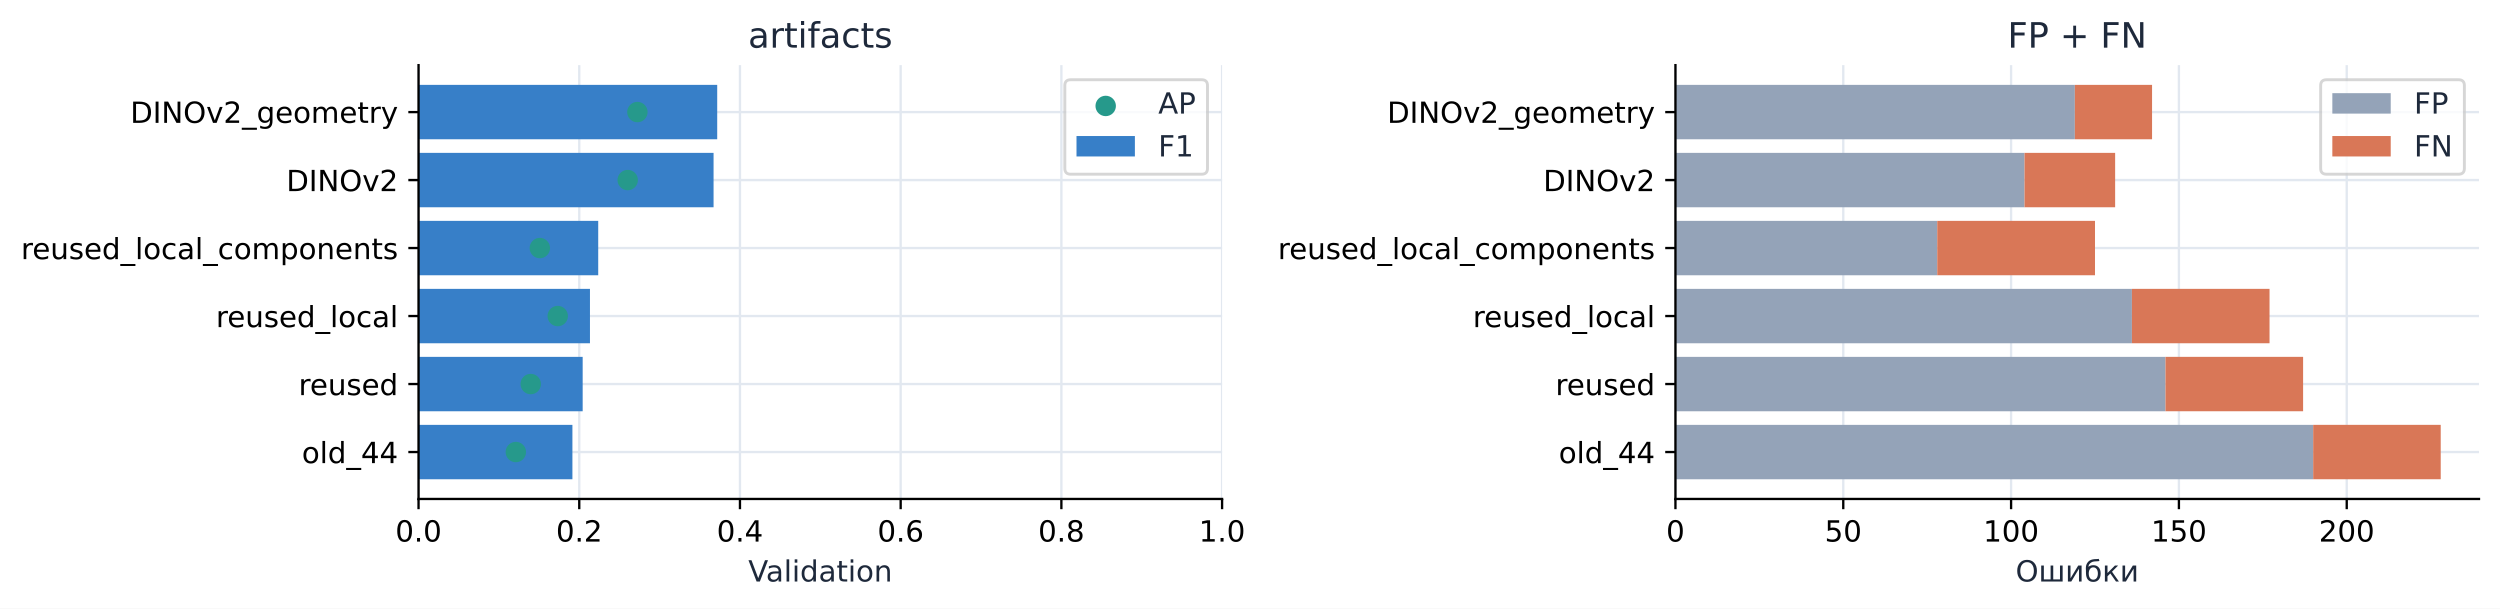
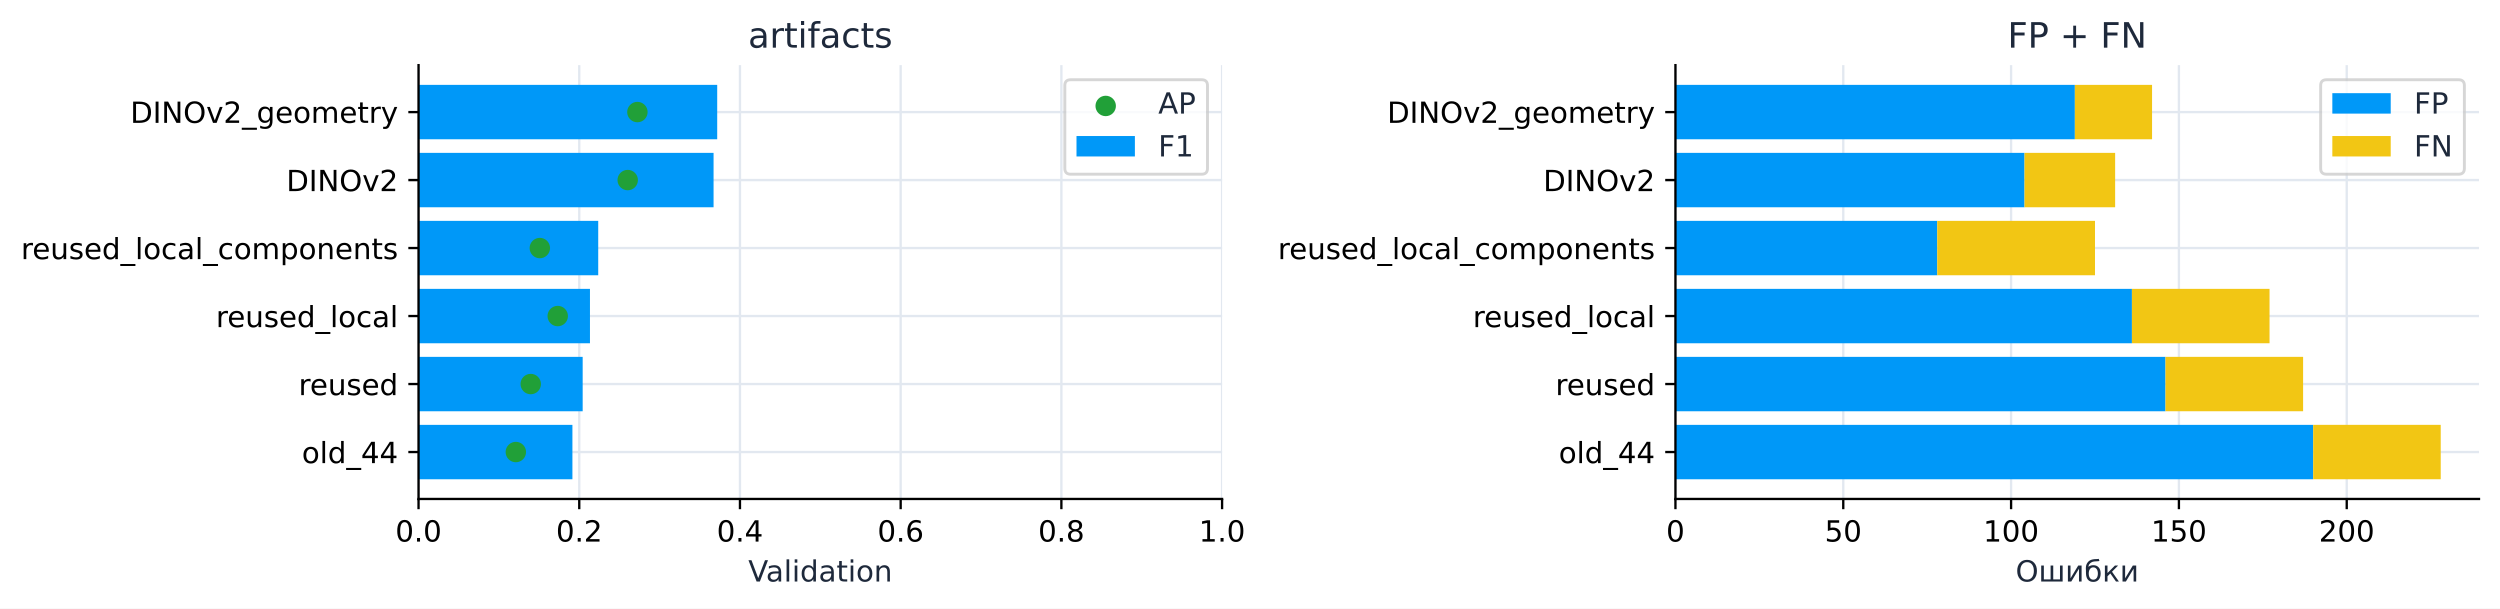
<svg xmlns="http://www.w3.org/2000/svg" xmlns:xlink="http://www.w3.org/1999/xlink" width="856.372pt" height="208.474pt" viewBox="0 0 856.372 208.474" version="1.1">
  <defs>
    <style type="text/css">*{stroke-linejoin: round; stroke-linecap: butt}</style>
  </defs>
  <g id="figure_1">
    <g id="patch_1">
      <path d="M 0 208.474 L 856.372 208.474 L 856.372 0 L 0 0 z " style="fill: #ffffff" />
    </g>
    <g id="axes_1">
      <g id="patch_2">
        <path d="M 143.372 170.918 L 418.624 170.918 L 418.624 22.318 L 143.372 22.318 z " style="fill: #ffffff" />
      </g>
      <g id="matplotlib.axis_1">
        <g id="xtick_1">
          <g id="line2d_1">
-             <path d="M 143.372 170.918 L 143.372 22.318 " clip-path="url(#pccf65decfe)" style="fill: none; stroke: #e2e8f0; stroke-width: 0.8; stroke-linecap: square" />
+             <path d="M 143.372 170.918 L 143.372 22.318 " clip-path="url(#p753a0dc1b5)" style="fill: none; stroke: #e2e8f0; stroke-width: 0.8; stroke-linecap: square" />
          </g>
          <g id="line2d_2">
            <defs>
-               <path id="mafc999d27a" d="M 0 0 L 0 3.5 " style="stroke: #000000; stroke-width: 0.8" />
+               <path id="m1e1d298a5e" d="M 0 0 L 0 3.5 " style="stroke: #000000; stroke-width: 0.8" />
            </defs>
            <g>
-               <use xlink:href="#mafc999d27a" x="143.372" y="170.918" style="stroke: #000000; stroke-width: 0.8" />
+               <use xlink:href="#m1e1d298a5e" x="143.372" y="170.918" style="stroke: #000000; stroke-width: 0.8" />
            </g>
          </g>
          <g id="text_1">
            <text style="font-size: 10px; font-family: 'DejaVu Sans', 'Bitstream Vera Sans', 'Computer Modern Sans Serif', 'Lucida Grande', 'Verdana', 'Geneva', 'Lucid', 'Arial', 'Helvetica', 'Avant Garde', sans-serif; text-anchor: middle" x="143.372" y="185.517" transform="rotate(-0 143.3719 185.5166)">0.0</text>
          </g>
        </g>
        <g id="xtick_2">
          <g id="line2d_3">
-             <path d="M 198.422 170.918 L 198.422 22.318 " clip-path="url(#pccf65decfe)" style="fill: none; stroke: #e2e8f0; stroke-width: 0.8; stroke-linecap: square" />
+             <path d="M 198.422 170.918 L 198.422 22.318 " clip-path="url(#p753a0dc1b5)" style="fill: none; stroke: #e2e8f0; stroke-width: 0.8; stroke-linecap: square" />
          </g>
          <g id="line2d_4">
            <g>
-               <use xlink:href="#mafc999d27a" x="198.422" y="170.918" style="stroke: #000000; stroke-width: 0.8" />
+               <use xlink:href="#m1e1d298a5e" x="198.422" y="170.918" style="stroke: #000000; stroke-width: 0.8" />
            </g>
          </g>
          <g id="text_2">
            <text style="font-size: 10px; font-family: 'DejaVu Sans', 'Bitstream Vera Sans', 'Computer Modern Sans Serif', 'Lucida Grande', 'Verdana', 'Geneva', 'Lucid', 'Arial', 'Helvetica', 'Avant Garde', sans-serif; text-anchor: middle" x="198.422" y="185.517" transform="rotate(-0 198.4223 185.5166)">0.2</text>
          </g>
        </g>
        <g id="xtick_3">
          <g id="line2d_5">
-             <path d="M 253.473 170.918 L 253.473 22.318 " clip-path="url(#pccf65decfe)" style="fill: none; stroke: #e2e8f0; stroke-width: 0.8; stroke-linecap: square" />
+             <path d="M 253.473 170.918 L 253.473 22.318 " clip-path="url(#p753a0dc1b5)" style="fill: none; stroke: #e2e8f0; stroke-width: 0.8; stroke-linecap: square" />
          </g>
          <g id="line2d_6">
            <g>
-               <use xlink:href="#mafc999d27a" x="253.473" y="170.918" style="stroke: #000000; stroke-width: 0.8" />
+               <use xlink:href="#m1e1d298a5e" x="253.473" y="170.918" style="stroke: #000000; stroke-width: 0.8" />
            </g>
          </g>
          <g id="text_3">
            <text style="font-size: 10px; font-family: 'DejaVu Sans', 'Bitstream Vera Sans', 'Computer Modern Sans Serif', 'Lucida Grande', 'Verdana', 'Geneva', 'Lucid', 'Arial', 'Helvetica', 'Avant Garde', sans-serif; text-anchor: middle" x="253.473" y="185.517" transform="rotate(-0 253.4728 185.5166)">0.4</text>
          </g>
        </g>
        <g id="xtick_4">
          <g id="line2d_7">
-             <path d="M 308.523 170.918 L 308.523 22.318 " clip-path="url(#pccf65decfe)" style="fill: none; stroke: #e2e8f0; stroke-width: 0.8; stroke-linecap: square" />
+             <path d="M 308.523 170.918 L 308.523 22.318 " clip-path="url(#p753a0dc1b5)" style="fill: none; stroke: #e2e8f0; stroke-width: 0.8; stroke-linecap: square" />
          </g>
          <g id="line2d_8">
            <g>
-               <use xlink:href="#mafc999d27a" x="308.523" y="170.918" style="stroke: #000000; stroke-width: 0.8" />
+               <use xlink:href="#m1e1d298a5e" x="308.523" y="170.918" style="stroke: #000000; stroke-width: 0.8" />
            </g>
          </g>
          <g id="text_4">
            <text style="font-size: 10px; font-family: 'DejaVu Sans', 'Bitstream Vera Sans', 'Computer Modern Sans Serif', 'Lucida Grande', 'Verdana', 'Geneva', 'Lucid', 'Arial', 'Helvetica', 'Avant Garde', sans-serif; text-anchor: middle" x="308.523" y="185.517" transform="rotate(-0 308.5232 185.5166)">0.6</text>
          </g>
        </g>
        <g id="xtick_5">
          <g id="line2d_9">
-             <path d="M 363.574 170.918 L 363.574 22.318 " clip-path="url(#pccf65decfe)" style="fill: none; stroke: #e2e8f0; stroke-width: 0.8; stroke-linecap: square" />
+             <path d="M 363.574 170.918 L 363.574 22.318 " clip-path="url(#p753a0dc1b5)" style="fill: none; stroke: #e2e8f0; stroke-width: 0.8; stroke-linecap: square" />
          </g>
          <g id="line2d_10">
            <g>
-               <use xlink:href="#mafc999d27a" x="363.574" y="170.918" style="stroke: #000000; stroke-width: 0.8" />
+               <use xlink:href="#m1e1d298a5e" x="363.574" y="170.918" style="stroke: #000000; stroke-width: 0.8" />
            </g>
          </g>
          <g id="text_5">
            <text style="font-size: 10px; font-family: 'DejaVu Sans', 'Bitstream Vera Sans', 'Computer Modern Sans Serif', 'Lucida Grande', 'Verdana', 'Geneva', 'Lucid', 'Arial', 'Helvetica', 'Avant Garde', sans-serif; text-anchor: middle" x="363.574" y="185.517" transform="rotate(-0 363.5737 185.5166)">0.8</text>
          </g>
        </g>
        <g id="xtick_6">
          <g id="line2d_11">
-             <path d="M 418.624 170.918 L 418.624 22.318 " clip-path="url(#pccf65decfe)" style="fill: none; stroke: #e2e8f0; stroke-width: 0.8; stroke-linecap: square" />
+             <path d="M 418.624 170.918 L 418.624 22.318 " clip-path="url(#p753a0dc1b5)" style="fill: none; stroke: #e2e8f0; stroke-width: 0.8; stroke-linecap: square" />
          </g>
          <g id="line2d_12">
            <g>
-               <use xlink:href="#mafc999d27a" x="418.624" y="170.918" style="stroke: #000000; stroke-width: 0.8" />
+               <use xlink:href="#m1e1d298a5e" x="418.624" y="170.918" style="stroke: #000000; stroke-width: 0.8" />
            </g>
          </g>
          <g id="text_6">
            <text style="font-size: 10px; font-family: 'DejaVu Sans', 'Bitstream Vera Sans', 'Computer Modern Sans Serif', 'Lucida Grande', 'Verdana', 'Geneva', 'Lucid', 'Arial', 'Helvetica', 'Avant Garde', sans-serif; text-anchor: middle" x="418.624" y="185.517" transform="rotate(-0 418.6241 185.5166)">1.0</text>
          </g>
        </g>
        <g id="text_7">
          <text style="font-size: 10px; font-family: 'DejaVu Sans', 'Bitstream Vera Sans', 'Computer Modern Sans Serif', 'Lucida Grande', 'Verdana', 'Geneva', 'Lucid', 'Arial', 'Helvetica', 'Avant Garde', sans-serif; text-anchor: middle; fill: #1e293b" x="280.998" y="199.195" transform="rotate(-0 280.998 199.1947)">Validation</text>
        </g>
      </g>
      <g id="matplotlib.axis_2">
        <g id="ytick_1">
          <g id="line2d_13">
-             <path d="M 143.372 154.847 L 418.624 154.847 " clip-path="url(#pccf65decfe)" style="fill: none; stroke: #e2e8f0; stroke-width: 0.8; stroke-linecap: square" />
+             <path d="M 143.372 154.847 L 418.624 154.847 " clip-path="url(#p753a0dc1b5)" style="fill: none; stroke: #e2e8f0; stroke-width: 0.8; stroke-linecap: square" />
          </g>
          <g id="line2d_14">
            <defs>
-               <path id="m9386e8626d" d="M 0 0 L -3.5 0 " style="stroke: #000000; stroke-width: 0.8" />
+               <path id="m2849d7cfd9" d="M 0 0 L -3.5 0 " style="stroke: #000000; stroke-width: 0.8" />
            </defs>
            <g>
-               <use xlink:href="#m9386e8626d" x="143.372" y="154.847" style="stroke: #000000; stroke-width: 0.8" />
+               <use xlink:href="#m2849d7cfd9" x="143.372" y="154.847" style="stroke: #000000; stroke-width: 0.8" />
            </g>
          </g>
          <g id="text_8">
            <text style="font-size: 10px; font-family: 'DejaVu Sans', 'Bitstream Vera Sans', 'Computer Modern Sans Serif', 'Lucida Grande', 'Verdana', 'Geneva', 'Lucid', 'Arial', 'Helvetica', 'Avant Garde', sans-serif; text-anchor: end" x="136.372" y="158.646" transform="rotate(-0 136.3719 158.6462)">old_44</text>
          </g>
        </g>
        <g id="ytick_2">
          <g id="line2d_15">
-             <path d="M 143.372 131.555 L 418.624 131.555 " clip-path="url(#pccf65decfe)" style="fill: none; stroke: #e2e8f0; stroke-width: 0.8; stroke-linecap: square" />
+             <path d="M 143.372 131.555 L 418.624 131.555 " clip-path="url(#p753a0dc1b5)" style="fill: none; stroke: #e2e8f0; stroke-width: 0.8; stroke-linecap: square" />
          </g>
          <g id="line2d_16">
            <g>
-               <use xlink:href="#m9386e8626d" x="143.372" y="131.555" style="stroke: #000000; stroke-width: 0.8" />
+               <use xlink:href="#m2849d7cfd9" x="143.372" y="131.555" style="stroke: #000000; stroke-width: 0.8" />
            </g>
          </g>
          <g id="text_9">
            <text style="font-size: 10px; font-family: 'DejaVu Sans', 'Bitstream Vera Sans', 'Computer Modern Sans Serif', 'Lucida Grande', 'Verdana', 'Geneva', 'Lucid', 'Arial', 'Helvetica', 'Avant Garde', sans-serif; text-anchor: end" x="136.372" y="135.355" transform="rotate(-0 136.3719 135.3546)">reused</text>
          </g>
        </g>
        <g id="ytick_3">
          <g id="line2d_17">
-             <path d="M 143.372 108.264 L 418.624 108.264 " clip-path="url(#pccf65decfe)" style="fill: none; stroke: #e2e8f0; stroke-width: 0.8; stroke-linecap: square" />
+             <path d="M 143.372 108.264 L 418.624 108.264 " clip-path="url(#p753a0dc1b5)" style="fill: none; stroke: #e2e8f0; stroke-width: 0.8; stroke-linecap: square" />
          </g>
          <g id="line2d_18">
            <g>
-               <use xlink:href="#m9386e8626d" x="143.372" y="108.264" style="stroke: #000000; stroke-width: 0.8" />
+               <use xlink:href="#m2849d7cfd9" x="143.372" y="108.264" style="stroke: #000000; stroke-width: 0.8" />
            </g>
          </g>
          <g id="text_10">
            <text style="font-size: 10px; font-family: 'DejaVu Sans', 'Bitstream Vera Sans', 'Computer Modern Sans Serif', 'Lucida Grande', 'Verdana', 'Geneva', 'Lucid', 'Arial', 'Helvetica', 'Avant Garde', sans-serif; text-anchor: end" x="136.372" y="112.063" transform="rotate(-0 136.3719 112.0631)">reused_local</text>
          </g>
        </g>
        <g id="ytick_4">
          <g id="line2d_19">
-             <path d="M 143.372 84.972 L 418.624 84.972 " clip-path="url(#pccf65decfe)" style="fill: none; stroke: #e2e8f0; stroke-width: 0.8; stroke-linecap: square" />
+             <path d="M 143.372 84.972 L 418.624 84.972 " clip-path="url(#p753a0dc1b5)" style="fill: none; stroke: #e2e8f0; stroke-width: 0.8; stroke-linecap: square" />
          </g>
          <g id="line2d_20">
            <g>
-               <use xlink:href="#m9386e8626d" x="143.372" y="84.972" style="stroke: #000000; stroke-width: 0.8" />
+               <use xlink:href="#m2849d7cfd9" x="143.372" y="84.972" style="stroke: #000000; stroke-width: 0.8" />
            </g>
          </g>
          <g id="text_11">
            <text style="font-size: 10px; font-family: 'DejaVu Sans', 'Bitstream Vera Sans', 'Computer Modern Sans Serif', 'Lucida Grande', 'Verdana', 'Geneva', 'Lucid', 'Arial', 'Helvetica', 'Avant Garde', sans-serif; text-anchor: end" x="136.372" y="88.772" transform="rotate(-0 136.3719 88.77158)">reused_local_components</text>
          </g>
        </g>
        <g id="ytick_5">
          <g id="line2d_21">
-             <path d="M 143.372 61.681 L 418.624 61.681 " clip-path="url(#pccf65decfe)" style="fill: none; stroke: #e2e8f0; stroke-width: 0.8; stroke-linecap: square" />
+             <path d="M 143.372 61.681 L 418.624 61.681 " clip-path="url(#p753a0dc1b5)" style="fill: none; stroke: #e2e8f0; stroke-width: 0.8; stroke-linecap: square" />
          </g>
          <g id="line2d_22">
            <g>
-               <use xlink:href="#m9386e8626d" x="143.372" y="61.681" style="stroke: #000000; stroke-width: 0.8" />
+               <use xlink:href="#m2849d7cfd9" x="143.372" y="61.681" style="stroke: #000000; stroke-width: 0.8" />
            </g>
          </g>
          <g id="text_12">
            <text style="font-size: 10px; font-family: 'DejaVu Sans', 'Bitstream Vera Sans', 'Computer Modern Sans Serif', 'Lucida Grande', 'Verdana', 'Geneva', 'Lucid', 'Arial', 'Helvetica', 'Avant Garde', sans-serif; text-anchor: end" x="136.372" y="65.48" transform="rotate(-0 136.3719 65.48004)">DINOv2</text>
          </g>
        </g>
        <g id="ytick_6">
          <g id="line2d_23">
-             <path d="M 143.372 38.389 L 418.624 38.389 " clip-path="url(#pccf65decfe)" style="fill: none; stroke: #e2e8f0; stroke-width: 0.8; stroke-linecap: square" />
+             <path d="M 143.372 38.389 L 418.624 38.389 " clip-path="url(#p753a0dc1b5)" style="fill: none; stroke: #e2e8f0; stroke-width: 0.8; stroke-linecap: square" />
          </g>
          <g id="line2d_24">
            <g>
-               <use xlink:href="#m9386e8626d" x="143.372" y="38.389" style="stroke: #000000; stroke-width: 0.8" />
+               <use xlink:href="#m2849d7cfd9" x="143.372" y="38.389" style="stroke: #000000; stroke-width: 0.8" />
            </g>
          </g>
          <g id="text_13">
            <text style="font-size: 10px; font-family: 'DejaVu Sans', 'Bitstream Vera Sans', 'Computer Modern Sans Serif', 'Lucida Grande', 'Verdana', 'Geneva', 'Lucid', 'Arial', 'Helvetica', 'Avant Garde', sans-serif; text-anchor: end" x="136.372" y="42.1" transform="rotate(-0 136.3719 42.10022)">DINOv2_geometry</text>
          </g>
        </g>
      </g>
      <g id="patch_3">
-         <path d="M 143.372 164.164 L 196.08 164.164 L 196.08 145.53 L 143.372 145.53 z " clip-path="url(#pccf65decfe)" style="fill: #377fc8" />
+         <path d="M 143.372 164.164 L 196.08 164.164 L 196.08 145.53 L 143.372 145.53 z " clip-path="url(#p753a0dc1b5)" style="fill: #0098f8" />
      </g>
      <g id="patch_4">
-         <path d="M 143.372 140.872 L 199.594 140.872 L 199.594 122.239 L 143.372 122.239 z " clip-path="url(#pccf65decfe)" style="fill: #377fc8" />
+         <path d="M 143.372 140.872 L 199.594 140.872 L 199.594 122.239 L 143.372 122.239 z " clip-path="url(#p753a0dc1b5)" style="fill: #0098f8" />
      </g>
      <g id="patch_5">
-         <path d="M 143.372 117.581 L 202.092 117.581 L 202.092 98.947 L 143.372 98.947 z " clip-path="url(#pccf65decfe)" style="fill: #377fc8" />
+         <path d="M 143.372 117.581 L 202.092 117.581 L 202.092 98.947 L 143.372 98.947 z " clip-path="url(#p753a0dc1b5)" style="fill: #0098f8" />
      </g>
      <g id="patch_6">
-         <path d="M 143.372 94.289 L 204.919 94.289 L 204.919 75.656 L 143.372 75.656 z " clip-path="url(#pccf65decfe)" style="fill: #377fc8" />
+         <path d="M 143.372 94.289 L 204.919 94.289 L 204.919 75.656 L 143.372 75.656 z " clip-path="url(#p753a0dc1b5)" style="fill: #0098f8" />
      </g>
      <g id="patch_7">
-         <path d="M 143.372 70.997 L 244.431 70.997 L 244.431 52.364 L 143.372 52.364 z " clip-path="url(#pccf65decfe)" style="fill: #377fc8" />
+         <path d="M 143.372 70.997 L 244.431 70.997 L 244.431 52.364 L 143.372 52.364 z " clip-path="url(#p753a0dc1b5)" style="fill: #0098f8" />
      </g>
      <g id="patch_8">
-         <path d="M 143.372 47.706 L 245.678 47.706 L 245.678 29.073 L 143.372 29.073 z " clip-path="url(#pccf65decfe)" style="fill: #377fc8" />
+         <path d="M 143.372 47.706 L 245.678 47.706 L 245.678 29.073 L 143.372 29.073 z " clip-path="url(#p753a0dc1b5)" style="fill: #0098f8" />
      </g>
      <g id="patch_9">
        <path d="M 143.372 170.918 L 143.372 22.318 " style="fill: none; stroke: #000000; stroke-width: 0.8; stroke-linejoin: miter; stroke-linecap: square" />
      </g>
      <g id="patch_10">
        <path d="M 143.372 170.918 L 418.624 170.918 " style="fill: none; stroke: #000000; stroke-width: 0.8; stroke-linejoin: miter; stroke-linecap: square" />
      </g>
      <g id="PathCollection_1">
        <defs>
-           <path id="ma8321d4294" d="M 0 3 C 0.796 3 1.559 2.684 2.121 2.121 C 2.684 1.559 3 0.796 3 0 C 3 -0.796 2.684 -1.559 2.121 -2.121 C 1.559 -2.684 0.796 -3 0 -3 C -0.796 -3 -1.559 -2.684 -2.121 -2.121 C -2.684 -1.559 -3 -0.796 -3 0 C -3 0.796 -2.684 1.559 -2.121 2.121 C -1.559 2.684 -0.796 3 0 3 z " style="stroke: #26998b" />
+           <path id="mbcc2a948ac" d="M 0 3 C 0.796 3 1.559 2.684 2.121 2.121 C 2.684 1.559 3 0.796 3 0 C 3 -0.796 2.684 -1.559 2.121 -2.121 C 1.559 -2.684 0.796 -3 0 -3 C -0.796 -3 -1.559 -2.684 -2.121 -2.121 C -2.684 -1.559 -3 -0.796 -3 0 C -3 0.796 -2.684 1.559 -2.121 2.121 C -1.559 2.684 -0.796 3 0 3 z " style="stroke: #21a038" />
        </defs>
-         <g clip-path="url(#pccf65decfe)">
-           <use xlink:href="#ma8321d4294" x="176.699" y="154.847" style="fill: #26998b; stroke: #26998b" />
-           <use xlink:href="#ma8321d4294" x="181.801" y="131.555" style="fill: #26998b; stroke: #26998b" />
-           <use xlink:href="#ma8321d4294" x="191.05" y="108.264" style="fill: #26998b; stroke: #26998b" />
-           <use xlink:href="#ma8321d4294" x="184.916" y="84.972" style="fill: #26998b; stroke: #26998b" />
-           <use xlink:href="#ma8321d4294" x="215.02" y="61.681" style="fill: #26998b; stroke: #26998b" />
-           <use xlink:href="#ma8321d4294" x="218.339" y="38.389" style="fill: #26998b; stroke: #26998b" />
+         <g clip-path="url(#p753a0dc1b5)">
+           <use xlink:href="#mbcc2a948ac" x="176.699" y="154.847" style="fill: #21a038; stroke: #21a038" />
+           <use xlink:href="#mbcc2a948ac" x="181.801" y="131.555" style="fill: #21a038; stroke: #21a038" />
+           <use xlink:href="#mbcc2a948ac" x="191.05" y="108.264" style="fill: #21a038; stroke: #21a038" />
+           <use xlink:href="#mbcc2a948ac" x="184.916" y="84.972" style="fill: #21a038; stroke: #21a038" />
+           <use xlink:href="#mbcc2a948ac" x="215.02" y="61.681" style="fill: #21a038; stroke: #21a038" />
+           <use xlink:href="#mbcc2a948ac" x="218.339" y="38.389" style="fill: #21a038; stroke: #21a038" />
        </g>
      </g>
      <g id="text_14">
        <text style="font-size: 12px; font-family: 'DejaVu Sans', 'Bitstream Vera Sans', 'Computer Modern Sans Serif', 'Lucida Grande', 'Verdana', 'Geneva', 'Lucid', 'Arial', 'Helvetica', 'Avant Garde', sans-serif; text-anchor: middle; fill: #1e293b" x="280.998" y="16.318" transform="rotate(-0 280.998 16.31812)">artifacts</text>
      </g>
      <g id="legend_1">
        <g id="patch_11">
          <path d="M 366.754 59.674 L 411.624 59.674 Q 413.624 59.674 413.624 57.674 L 413.624 29.318 Q 413.624 27.318 411.624 27.318 L 366.754 27.318 Q 364.754 27.318 364.754 29.318 L 364.754 57.674 Q 364.754 59.674 366.754 59.674 z " style="fill: #ffffff; opacity: 0.8; stroke: #cccccc; stroke-linejoin: miter" />
        </g>
        <g id="PathCollection_2">
          <g>
-             <use xlink:href="#ma8321d4294" x="378.754" y="36.292" style="fill: #26998b; stroke: #26998b" />
+             <use xlink:href="#mbcc2a948ac" x="378.754" y="36.292" style="fill: #21a038; stroke: #21a038" />
          </g>
        </g>
        <g id="text_15">
          <text style="font-size: 10px; font-family: 'DejaVu Sans', 'Bitstream Vera Sans', 'Computer Modern Sans Serif', 'Lucida Grande', 'Verdana', 'Geneva', 'Lucid', 'Arial', 'Helvetica', 'Avant Garde', sans-serif; text-anchor: start; fill: #1e293b" x="396.754" y="38.917" transform="rotate(-0 396.7538 38.91656)">AP</text>
        </g>
        <g id="patch_12">
-           <path d="M 368.754 53.595 L 388.754 53.595 L 388.754 46.595 L 368.754 46.595 z " style="fill: #377fc8" />
+           <path d="M 368.754 53.595 L 388.754 53.595 L 388.754 46.595 L 368.754 46.595 z " style="fill: #0098f8" />
        </g>
        <g id="text_16">
          <text style="font-size: 10px; font-family: 'DejaVu Sans', 'Bitstream Vera Sans', 'Computer Modern Sans Serif', 'Lucida Grande', 'Verdana', 'Geneva', 'Lucid', 'Arial', 'Helvetica', 'Avant Garde', sans-serif; text-anchor: start; fill: #1e293b" x="396.754" y="53.595" transform="rotate(-0 396.7538 53.59469)">F1</text>
        </g>
      </g>
    </g>
    <g id="axes_2">
      <g id="patch_13">
        <path d="M 573.92 170.918 L 849.172 170.918 L 849.172 22.318 L 573.92 22.318 z " style="fill: #ffffff" />
      </g>
      <g id="matplotlib.axis_3">
        <g id="xtick_7">
          <g id="line2d_25">
-             <path d="M 573.92 170.918 L 573.92 22.318 " clip-path="url(#p2fe8a23a4b)" style="fill: none; stroke: #e2e8f0; stroke-width: 0.8; stroke-linecap: square" />
+             <path d="M 573.92 170.918 L 573.92 22.318 " clip-path="url(#pfd36f5d86d)" style="fill: none; stroke: #e2e8f0; stroke-width: 0.8; stroke-linecap: square" />
          </g>
          <g id="line2d_26">
            <g>
-               <use xlink:href="#mafc999d27a" x="573.92" y="170.918" style="stroke: #000000; stroke-width: 0.8" />
+               <use xlink:href="#m1e1d298a5e" x="573.92" y="170.918" style="stroke: #000000; stroke-width: 0.8" />
            </g>
          </g>
          <g id="text_17">
            <text style="font-size: 10px; font-family: 'DejaVu Sans', 'Bitstream Vera Sans', 'Computer Modern Sans Serif', 'Lucida Grande', 'Verdana', 'Geneva', 'Lucid', 'Arial', 'Helvetica', 'Avant Garde', sans-serif; text-anchor: middle" x="573.92" y="185.517" transform="rotate(-0 573.9196 185.5166)">0</text>
          </g>
        </g>
        <g id="xtick_8">
          <g id="line2d_27">
-             <path d="M 631.408 170.918 L 631.408 22.318 " clip-path="url(#p2fe8a23a4b)" style="fill: none; stroke: #e2e8f0; stroke-width: 0.8; stroke-linecap: square" />
+             <path d="M 631.408 170.918 L 631.408 22.318 " clip-path="url(#pfd36f5d86d)" style="fill: none; stroke: #e2e8f0; stroke-width: 0.8; stroke-linecap: square" />
          </g>
          <g id="line2d_28">
            <g>
-               <use xlink:href="#mafc999d27a" x="631.408" y="170.918" style="stroke: #000000; stroke-width: 0.8" />
+               <use xlink:href="#m1e1d298a5e" x="631.408" y="170.918" style="stroke: #000000; stroke-width: 0.8" />
            </g>
          </g>
          <g id="text_18">
            <text style="font-size: 10px; font-family: 'DejaVu Sans', 'Bitstream Vera Sans', 'Computer Modern Sans Serif', 'Lucida Grande', 'Verdana', 'Geneva', 'Lucid', 'Arial', 'Helvetica', 'Avant Garde', sans-serif; text-anchor: middle" x="631.408" y="185.517" transform="rotate(-0 631.4075 185.5166)">50</text>
          </g>
        </g>
        <g id="xtick_9">
          <g id="line2d_29">
-             <path d="M 688.895 170.918 L 688.895 22.318 " clip-path="url(#p2fe8a23a4b)" style="fill: none; stroke: #e2e8f0; stroke-width: 0.8; stroke-linecap: square" />
+             <path d="M 688.895 170.918 L 688.895 22.318 " clip-path="url(#pfd36f5d86d)" style="fill: none; stroke: #e2e8f0; stroke-width: 0.8; stroke-linecap: square" />
          </g>
          <g id="line2d_30">
            <g>
-               <use xlink:href="#mafc999d27a" x="688.895" y="170.918" style="stroke: #000000; stroke-width: 0.8" />
+               <use xlink:href="#m1e1d298a5e" x="688.895" y="170.918" style="stroke: #000000; stroke-width: 0.8" />
            </g>
          </g>
          <g id="text_19">
            <text style="font-size: 10px; font-family: 'DejaVu Sans', 'Bitstream Vera Sans', 'Computer Modern Sans Serif', 'Lucida Grande', 'Verdana', 'Geneva', 'Lucid', 'Arial', 'Helvetica', 'Avant Garde', sans-serif; text-anchor: middle" x="688.895" y="185.517" transform="rotate(-0 688.8955 185.5166)">100</text>
          </g>
        </g>
        <g id="xtick_10">
          <g id="line2d_31">
-             <path d="M 746.383 170.918 L 746.383 22.318 " clip-path="url(#p2fe8a23a4b)" style="fill: none; stroke: #e2e8f0; stroke-width: 0.8; stroke-linecap: square" />
+             <path d="M 746.383 170.918 L 746.383 22.318 " clip-path="url(#pfd36f5d86d)" style="fill: none; stroke: #e2e8f0; stroke-width: 0.8; stroke-linecap: square" />
          </g>
          <g id="line2d_32">
            <g>
-               <use xlink:href="#mafc999d27a" x="746.383" y="170.918" style="stroke: #000000; stroke-width: 0.8" />
+               <use xlink:href="#m1e1d298a5e" x="746.383" y="170.918" style="stroke: #000000; stroke-width: 0.8" />
            </g>
          </g>
          <g id="text_20">
            <text style="font-size: 10px; font-family: 'DejaVu Sans', 'Bitstream Vera Sans', 'Computer Modern Sans Serif', 'Lucida Grande', 'Verdana', 'Geneva', 'Lucid', 'Arial', 'Helvetica', 'Avant Garde', sans-serif; text-anchor: middle" x="746.383" y="185.517" transform="rotate(-0 746.3834 185.5166)">150</text>
          </g>
        </g>
        <g id="xtick_11">
          <g id="line2d_33">
-             <path d="M 803.871 170.918 L 803.871 22.318 " clip-path="url(#p2fe8a23a4b)" style="fill: none; stroke: #e2e8f0; stroke-width: 0.8; stroke-linecap: square" />
+             <path d="M 803.871 170.918 L 803.871 22.318 " clip-path="url(#pfd36f5d86d)" style="fill: none; stroke: #e2e8f0; stroke-width: 0.8; stroke-linecap: square" />
          </g>
          <g id="line2d_34">
            <g>
-               <use xlink:href="#mafc999d27a" x="803.871" y="170.918" style="stroke: #000000; stroke-width: 0.8" />
+               <use xlink:href="#m1e1d298a5e" x="803.871" y="170.918" style="stroke: #000000; stroke-width: 0.8" />
            </g>
          </g>
          <g id="text_21">
            <text style="font-size: 10px; font-family: 'DejaVu Sans', 'Bitstream Vera Sans', 'Computer Modern Sans Serif', 'Lucida Grande', 'Verdana', 'Geneva', 'Lucid', 'Arial', 'Helvetica', 'Avant Garde', sans-serif; text-anchor: middle" x="803.871" y="185.517" transform="rotate(-0 803.8714 185.5166)">200</text>
          </g>
        </g>
        <g id="text_22">
          <text style="font-size: 10px; font-family: 'DejaVu Sans', 'Bitstream Vera Sans', 'Computer Modern Sans Serif', 'Lucida Grande', 'Verdana', 'Geneva', 'Lucid', 'Arial', 'Helvetica', 'Avant Garde', sans-serif; text-anchor: middle; fill: #1e293b" x="711.546" y="199.195" transform="rotate(-0 711.5457 199.1947)">Ошибки</text>
        </g>
      </g>
      <g id="matplotlib.axis_4">
        <g id="ytick_7">
          <g id="line2d_35">
-             <path d="M 573.92 154.847 L 849.172 154.847 " clip-path="url(#p2fe8a23a4b)" style="fill: none; stroke: #e2e8f0; stroke-width: 0.8; stroke-linecap: square" />
+             <path d="M 573.92 154.847 L 849.172 154.847 " clip-path="url(#pfd36f5d86d)" style="fill: none; stroke: #e2e8f0; stroke-width: 0.8; stroke-linecap: square" />
          </g>
          <g id="line2d_36">
            <g>
-               <use xlink:href="#m9386e8626d" x="573.92" y="154.847" style="stroke: #000000; stroke-width: 0.8" />
+               <use xlink:href="#m2849d7cfd9" x="573.92" y="154.847" style="stroke: #000000; stroke-width: 0.8" />
            </g>
          </g>
          <g id="text_23">
            <text style="font-size: 10px; font-family: 'DejaVu Sans', 'Bitstream Vera Sans', 'Computer Modern Sans Serif', 'Lucida Grande', 'Verdana', 'Geneva', 'Lucid', 'Arial', 'Helvetica', 'Avant Garde', sans-serif; text-anchor: end" x="566.92" y="158.646" transform="rotate(-0 566.9196 158.6462)">old_44</text>
          </g>
        </g>
        <g id="ytick_8">
          <g id="line2d_37">
-             <path d="M 573.92 131.555 L 849.172 131.555 " clip-path="url(#p2fe8a23a4b)" style="fill: none; stroke: #e2e8f0; stroke-width: 0.8; stroke-linecap: square" />
+             <path d="M 573.92 131.555 L 849.172 131.555 " clip-path="url(#pfd36f5d86d)" style="fill: none; stroke: #e2e8f0; stroke-width: 0.8; stroke-linecap: square" />
          </g>
          <g id="line2d_38">
            <g>
-               <use xlink:href="#m9386e8626d" x="573.92" y="131.555" style="stroke: #000000; stroke-width: 0.8" />
+               <use xlink:href="#m2849d7cfd9" x="573.92" y="131.555" style="stroke: #000000; stroke-width: 0.8" />
            </g>
          </g>
          <g id="text_24">
            <text style="font-size: 10px; font-family: 'DejaVu Sans', 'Bitstream Vera Sans', 'Computer Modern Sans Serif', 'Lucida Grande', 'Verdana', 'Geneva', 'Lucid', 'Arial', 'Helvetica', 'Avant Garde', sans-serif; text-anchor: end" x="566.92" y="135.355" transform="rotate(-0 566.9196 135.3546)">reused</text>
          </g>
        </g>
        <g id="ytick_9">
          <g id="line2d_39">
-             <path d="M 573.92 108.264 L 849.172 108.264 " clip-path="url(#p2fe8a23a4b)" style="fill: none; stroke: #e2e8f0; stroke-width: 0.8; stroke-linecap: square" />
+             <path d="M 573.92 108.264 L 849.172 108.264 " clip-path="url(#pfd36f5d86d)" style="fill: none; stroke: #e2e8f0; stroke-width: 0.8; stroke-linecap: square" />
          </g>
          <g id="line2d_40">
            <g>
-               <use xlink:href="#m9386e8626d" x="573.92" y="108.264" style="stroke: #000000; stroke-width: 0.8" />
+               <use xlink:href="#m2849d7cfd9" x="573.92" y="108.264" style="stroke: #000000; stroke-width: 0.8" />
            </g>
          </g>
          <g id="text_25">
            <text style="font-size: 10px; font-family: 'DejaVu Sans', 'Bitstream Vera Sans', 'Computer Modern Sans Serif', 'Lucida Grande', 'Verdana', 'Geneva', 'Lucid', 'Arial', 'Helvetica', 'Avant Garde', sans-serif; text-anchor: end" x="566.92" y="112.063" transform="rotate(-0 566.9196 112.0631)">reused_local</text>
          </g>
        </g>
        <g id="ytick_10">
          <g id="line2d_41">
-             <path d="M 573.92 84.972 L 849.172 84.972 " clip-path="url(#p2fe8a23a4b)" style="fill: none; stroke: #e2e8f0; stroke-width: 0.8; stroke-linecap: square" />
+             <path d="M 573.92 84.972 L 849.172 84.972 " clip-path="url(#pfd36f5d86d)" style="fill: none; stroke: #e2e8f0; stroke-width: 0.8; stroke-linecap: square" />
          </g>
          <g id="line2d_42">
            <g>
-               <use xlink:href="#m9386e8626d" x="573.92" y="84.972" style="stroke: #000000; stroke-width: 0.8" />
+               <use xlink:href="#m2849d7cfd9" x="573.92" y="84.972" style="stroke: #000000; stroke-width: 0.8" />
            </g>
          </g>
          <g id="text_26">
            <text style="font-size: 10px; font-family: 'DejaVu Sans', 'Bitstream Vera Sans', 'Computer Modern Sans Serif', 'Lucida Grande', 'Verdana', 'Geneva', 'Lucid', 'Arial', 'Helvetica', 'Avant Garde', sans-serif; text-anchor: end" x="566.92" y="88.772" transform="rotate(-0 566.9196 88.77158)">reused_local_components</text>
          </g>
        </g>
        <g id="ytick_11">
          <g id="line2d_43">
-             <path d="M 573.92 61.681 L 849.172 61.681 " clip-path="url(#p2fe8a23a4b)" style="fill: none; stroke: #e2e8f0; stroke-width: 0.8; stroke-linecap: square" />
+             <path d="M 573.92 61.681 L 849.172 61.681 " clip-path="url(#pfd36f5d86d)" style="fill: none; stroke: #e2e8f0; stroke-width: 0.8; stroke-linecap: square" />
          </g>
          <g id="line2d_44">
            <g>
-               <use xlink:href="#m9386e8626d" x="573.92" y="61.681" style="stroke: #000000; stroke-width: 0.8" />
+               <use xlink:href="#m2849d7cfd9" x="573.92" y="61.681" style="stroke: #000000; stroke-width: 0.8" />
            </g>
          </g>
          <g id="text_27">
            <text style="font-size: 10px; font-family: 'DejaVu Sans', 'Bitstream Vera Sans', 'Computer Modern Sans Serif', 'Lucida Grande', 'Verdana', 'Geneva', 'Lucid', 'Arial', 'Helvetica', 'Avant Garde', sans-serif; text-anchor: end" x="566.92" y="65.48" transform="rotate(-0 566.9196 65.48004)">DINOv2</text>
          </g>
        </g>
        <g id="ytick_12">
          <g id="line2d_45">
-             <path d="M 573.92 38.389 L 849.172 38.389 " clip-path="url(#p2fe8a23a4b)" style="fill: none; stroke: #e2e8f0; stroke-width: 0.8; stroke-linecap: square" />
+             <path d="M 573.92 38.389 L 849.172 38.389 " clip-path="url(#pfd36f5d86d)" style="fill: none; stroke: #e2e8f0; stroke-width: 0.8; stroke-linecap: square" />
          </g>
          <g id="line2d_46">
            <g>
-               <use xlink:href="#m9386e8626d" x="573.92" y="38.389" style="stroke: #000000; stroke-width: 0.8" />
+               <use xlink:href="#m2849d7cfd9" x="573.92" y="38.389" style="stroke: #000000; stroke-width: 0.8" />
            </g>
          </g>
          <g id="text_28">
            <text style="font-size: 10px; font-family: 'DejaVu Sans', 'Bitstream Vera Sans', 'Computer Modern Sans Serif', 'Lucida Grande', 'Verdana', 'Geneva', 'Lucid', 'Arial', 'Helvetica', 'Avant Garde', sans-serif; text-anchor: end" x="566.92" y="42.1" transform="rotate(-0 566.9196 42.10022)">DINOv2_geometry</text>
          </g>
        </g>
      </g>
      <g id="patch_14">
-         <path d="M 573.92 164.164 L 792.374 164.164 L 792.374 145.53 L 573.92 145.53 z " clip-path="url(#p2fe8a23a4b)" style="fill: #94a3b8" />
+         <path d="M 573.92 164.164 L 792.374 164.164 L 792.374 145.53 L 573.92 145.53 z " clip-path="url(#pfd36f5d86d)" style="fill: #0098f8" />
      </g>
      <g id="patch_15">
-         <path d="M 573.92 140.872 L 741.784 140.872 L 741.784 122.239 L 573.92 122.239 z " clip-path="url(#p2fe8a23a4b)" style="fill: #94a3b8" />
+         <path d="M 573.92 140.872 L 741.784 140.872 L 741.784 122.239 L 573.92 122.239 z " clip-path="url(#pfd36f5d86d)" style="fill: #0098f8" />
      </g>
      <g id="patch_16">
-         <path d="M 573.92 117.581 L 730.287 117.581 L 730.287 98.947 L 573.92 98.947 z " clip-path="url(#p2fe8a23a4b)" style="fill: #94a3b8" />
+         <path d="M 573.92 117.581 L 730.287 117.581 L 730.287 98.947 L 573.92 98.947 z " clip-path="url(#pfd36f5d86d)" style="fill: #0098f8" />
      </g>
      <g id="patch_17">
-         <path d="M 573.92 94.289 L 663.601 94.289 L 663.601 75.656 L 573.92 75.656 z " clip-path="url(#p2fe8a23a4b)" style="fill: #94a3b8" />
+         <path d="M 573.92 94.289 L 663.601 94.289 L 663.601 75.656 L 573.92 75.656 z " clip-path="url(#pfd36f5d86d)" style="fill: #0098f8" />
      </g>
      <g id="patch_18">
-         <path d="M 573.92 70.997 L 693.495 70.997 L 693.495 52.364 L 573.92 52.364 z " clip-path="url(#p2fe8a23a4b)" style="fill: #94a3b8" />
+         <path d="M 573.92 70.997 L 693.495 70.997 L 693.495 52.364 L 573.92 52.364 z " clip-path="url(#pfd36f5d86d)" style="fill: #0098f8" />
      </g>
      <g id="patch_19">
-         <path d="M 573.92 47.706 L 710.741 47.706 L 710.741 29.073 L 573.92 29.073 z " clip-path="url(#p2fe8a23a4b)" style="fill: #94a3b8" />
+         <path d="M 573.92 47.706 L 710.741 47.706 L 710.741 29.073 L 573.92 29.073 z " clip-path="url(#pfd36f5d86d)" style="fill: #0098f8" />
      </g>
      <g id="patch_20">
-         <path d="M 792.374 164.164 L 836.065 164.164 L 836.065 145.53 L 792.374 145.53 z " clip-path="url(#p2fe8a23a4b)" style="fill: #d97757" />
+         <path d="M 792.374 164.164 L 836.065 164.164 L 836.065 145.53 L 792.374 145.53 z " clip-path="url(#pfd36f5d86d)" style="fill: #f2c614" />
      </g>
      <g id="patch_21">
-         <path d="M 741.784 140.872 L 788.925 140.872 L 788.925 122.239 L 741.784 122.239 z " clip-path="url(#p2fe8a23a4b)" style="fill: #d97757" />
+         <path d="M 741.784 140.872 L 788.925 140.872 L 788.925 122.239 L 741.784 122.239 z " clip-path="url(#pfd36f5d86d)" style="fill: #f2c614" />
      </g>
      <g id="patch_22">
-         <path d="M 730.287 117.581 L 777.427 117.581 L 777.427 98.947 L 730.287 98.947 z " clip-path="url(#p2fe8a23a4b)" style="fill: #d97757" />
+         <path d="M 730.287 117.581 L 777.427 117.581 L 777.427 98.947 L 730.287 98.947 z " clip-path="url(#pfd36f5d86d)" style="fill: #f2c614" />
      </g>
      <g id="patch_23">
-         <path d="M 663.601 94.289 L 717.639 94.289 L 717.639 75.656 L 663.601 75.656 z " clip-path="url(#p2fe8a23a4b)" style="fill: #d97757" />
+         <path d="M 663.601 94.289 L 717.639 94.289 L 717.639 75.656 L 663.601 75.656 z " clip-path="url(#pfd36f5d86d)" style="fill: #f2c614" />
      </g>
      <g id="patch_24">
-         <path d="M 693.495 70.997 L 724.538 70.997 L 724.538 52.364 L 693.495 52.364 z " clip-path="url(#p2fe8a23a4b)" style="fill: #d97757" />
+         <path d="M 693.495 70.997 L 724.538 70.997 L 724.538 52.364 L 693.495 52.364 z " clip-path="url(#pfd36f5d86d)" style="fill: #f2c614" />
      </g>
      <g id="patch_25">
-         <path d="M 710.741 47.706 L 737.185 47.706 L 737.185 29.073 L 710.741 29.073 z " clip-path="url(#p2fe8a23a4b)" style="fill: #d97757" />
+         <path d="M 710.741 47.706 L 737.185 47.706 L 737.185 29.073 L 710.741 29.073 z " clip-path="url(#pfd36f5d86d)" style="fill: #f2c614" />
      </g>
      <g id="patch_26">
        <path d="M 573.92 170.918 L 573.92 22.318 " style="fill: none; stroke: #000000; stroke-width: 0.8; stroke-linejoin: miter; stroke-linecap: square" />
      </g>
      <g id="patch_27">
        <path d="M 573.92 170.918 L 849.172 170.918 " style="fill: none; stroke: #000000; stroke-width: 0.8; stroke-linejoin: miter; stroke-linecap: square" />
      </g>
      <g id="text_29">
        <text style="font-size: 12px; font-family: 'DejaVu Sans', 'Bitstream Vera Sans', 'Computer Modern Sans Serif', 'Lucida Grande', 'Verdana', 'Geneva', 'Lucid', 'Arial', 'Helvetica', 'Avant Garde', sans-serif; text-anchor: middle; fill: #1e293b" x="711.546" y="16.318" transform="rotate(-0 711.5457 16.31812)">FP + FN</text>
      </g>
      <g id="legend_2">
        <g id="patch_28">
          <path d="M 796.939 59.674 L 842.172 59.674 Q 844.172 59.674 844.172 57.674 L 844.172 29.318 Q 844.172 27.318 842.172 27.318 L 796.939 27.318 Q 794.939 27.318 794.939 29.318 L 794.939 57.674 Q 794.939 59.674 796.939 59.674 z " style="fill: #ffffff; opacity: 0.8; stroke: #cccccc; stroke-linejoin: miter" />
        </g>
        <g id="patch_29">
-           <path d="M 798.939 38.917 L 818.939 38.917 L 818.939 31.917 L 798.939 31.917 z " style="fill: #94a3b8" />
+           <path d="M 798.939 38.917 L 818.939 38.917 L 818.939 31.917 L 798.939 31.917 z " style="fill: #0098f8" />
        </g>
        <g id="text_30">
          <text style="font-size: 10px; font-family: 'DejaVu Sans', 'Bitstream Vera Sans', 'Computer Modern Sans Serif', 'Lucida Grande', 'Verdana', 'Geneva', 'Lucid', 'Arial', 'Helvetica', 'Avant Garde', sans-serif; text-anchor: start; fill: #1e293b" x="826.939" y="38.917" transform="rotate(-0 826.9391 38.91656)">FP</text>
        </g>
        <g id="patch_30">
-           <path d="M 798.939 53.595 L 818.939 53.595 L 818.939 46.595 L 798.939 46.595 z " style="fill: #d97757" />
+           <path d="M 798.939 53.595 L 818.939 53.595 L 818.939 46.595 L 798.939 46.595 z " style="fill: #f2c614" />
        </g>
        <g id="text_31">
          <text style="font-size: 10px; font-family: 'DejaVu Sans', 'Bitstream Vera Sans', 'Computer Modern Sans Serif', 'Lucida Grande', 'Verdana', 'Geneva', 'Lucid', 'Arial', 'Helvetica', 'Avant Garde', sans-serif; text-anchor: start; fill: #1e293b" x="826.939" y="53.595" transform="rotate(-0 826.9391 53.59469)">FN</text>
        </g>
      </g>
    </g>
  </g>
  <defs>
-     <clipPath id="pccf65decfe">
+     <clipPath id="p753a0dc1b5">
      <rect x="143.372" y="22.318" width="275.252" height="148.6" />
    </clipPath>
-     <clipPath id="p2fe8a23a4b">
+     <clipPath id="pfd36f5d86d">
      <rect x="573.92" y="22.318" width="275.252" height="148.6" />
    </clipPath>
  </defs>
</svg>
